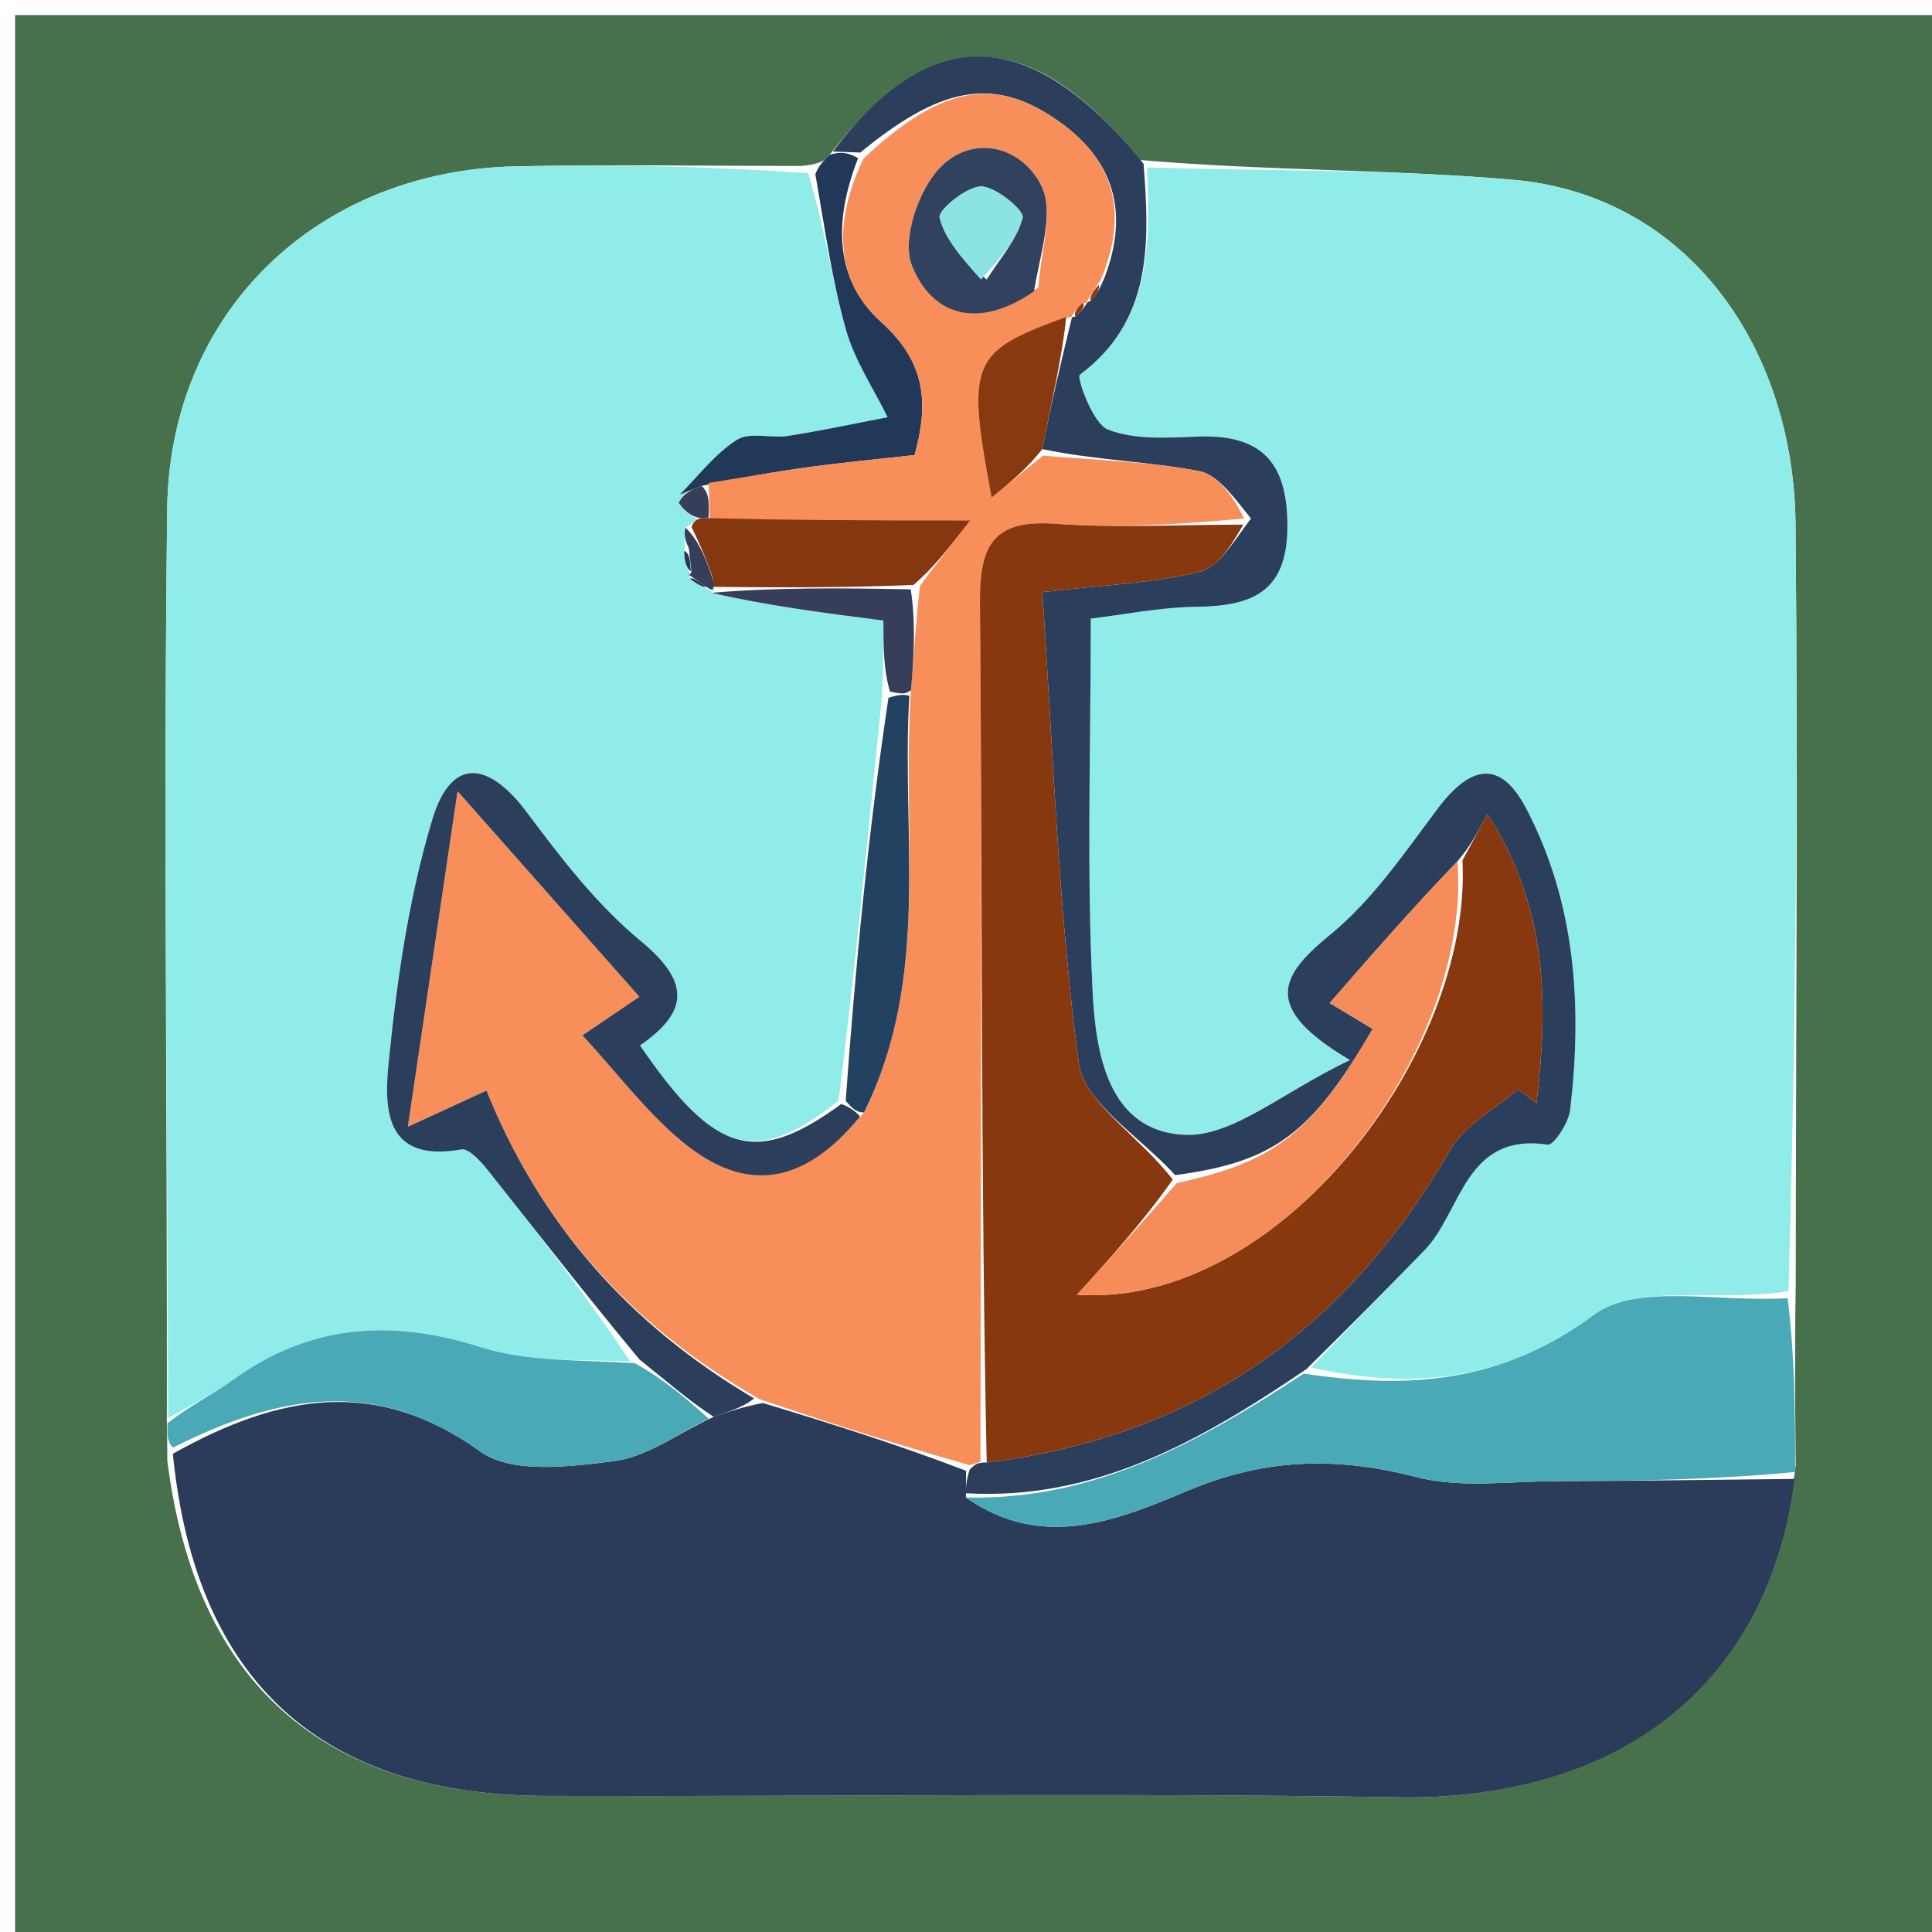
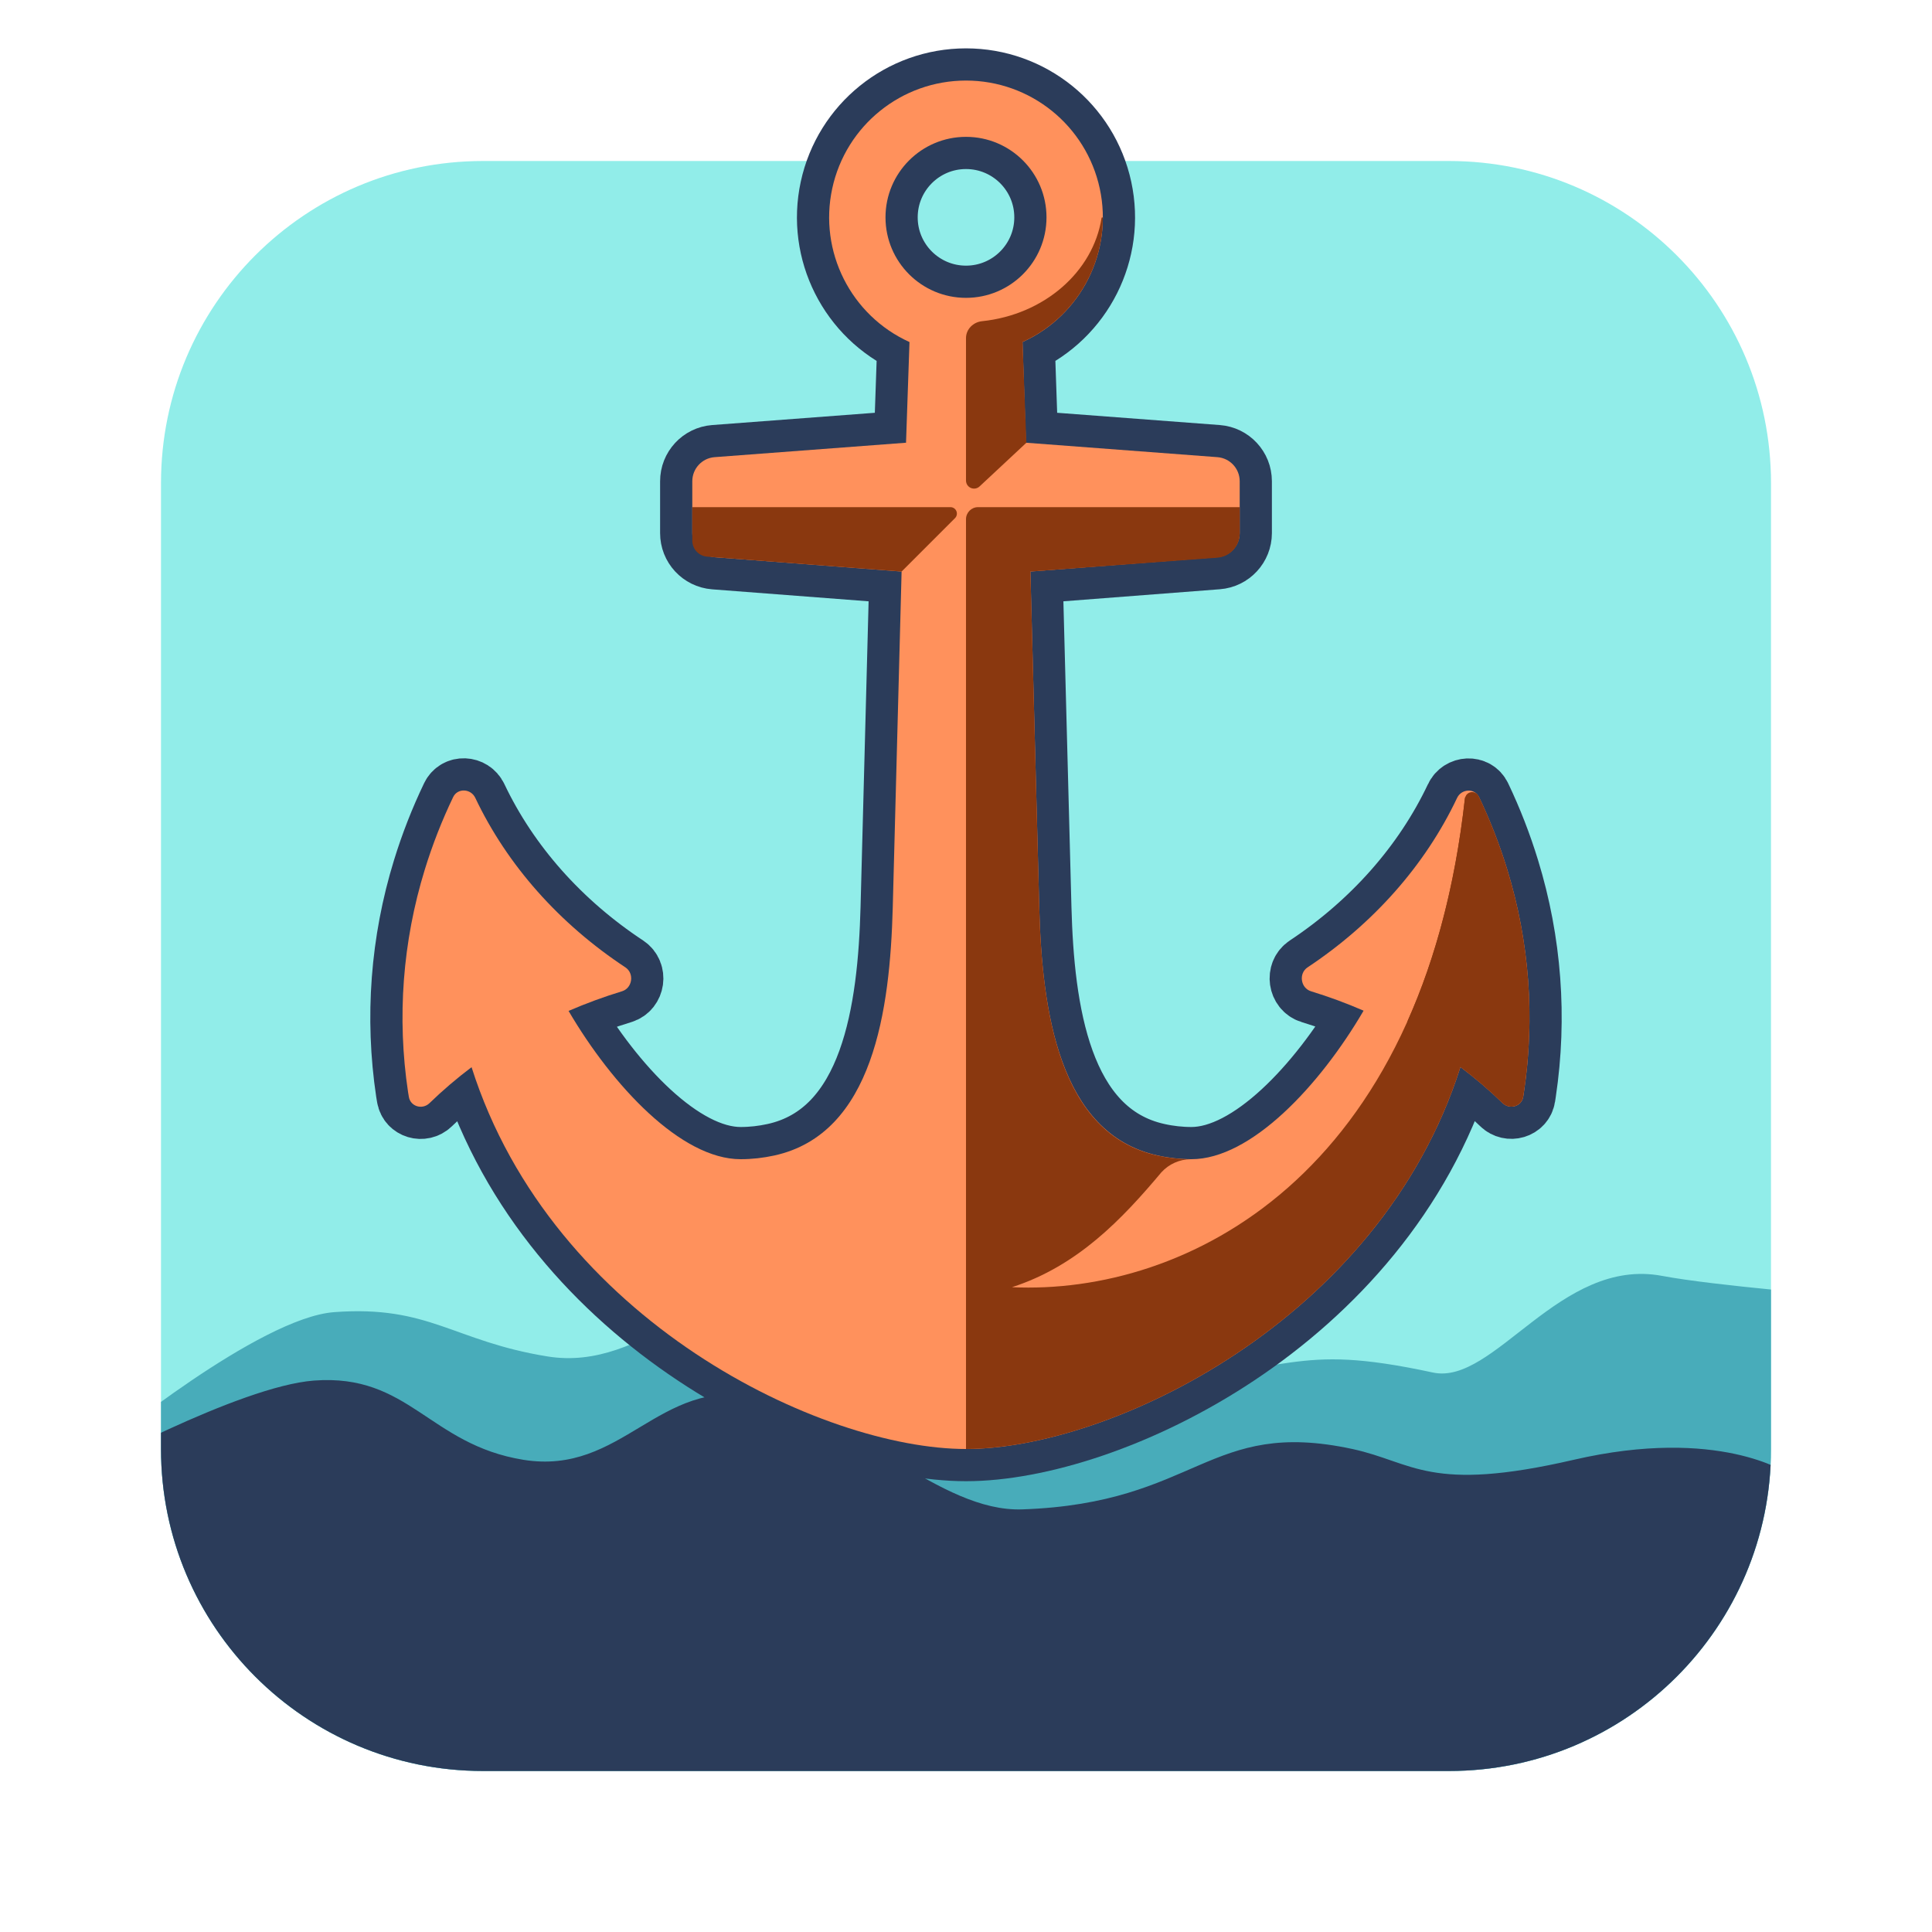
- <svg xmlns="http://www.w3.org/2000/svg" version="1.1" id="Layer_1" x="0px" y="0px" width="100%" viewBox="0 0 128 128" enable-background="new 0 0 128 128" xml:space="preserve">
-   <path fill="#47704C" opacity="1" stroke="none" d=" M129,43   C129,72 129,100.5 129,129   C86.333,129 43.667,129 1,129   C1,86.333 1,43.667 1,1   C43.667,1 86.333,1 129,1   C129,14.833 129,28.667 129,43  M54.829,10.433   C54.56,10.657 54.292,10.881 53.088,10.996   C46.78,10.997 40.47,10.886 34.165,11.021   C21.049,11.301 11.242,20.635 11.078,33.711   C10.826,53.791 11.091,73.877 11.054,94.63   C11.069,95.081 11.085,95.532 11.087,96.794   C12.956,111.478 21.335,118.944 36.175,118.986   C54.998,119.038 73.824,118.769 92.641,119.078   C106.137,119.299 116.997,112.598 118.972,97.06   C118.934,93.363 118.896,89.666 118.973,85.041   C118.983,68.282 119.119,51.522 118.96,34.764   C118.849,22.965 111.782,12.916 100.235,11.91   C92.194,11.209 84.082,11.336 75.527,10.6   C68.287,1.613 61.706,1.432 54.829,10.433  z" />
-   <path fill="#90ECE8" opacity="1" stroke="none" d=" M11.137,93.96   C11.091,73.877 10.826,53.791 11.078,33.711   C11.242,20.635 21.049,11.301 34.165,11.021   C40.47,10.886 46.78,10.997 53.551,11.481   C54.671,15.269 55.139,18.626 56.052,21.857   C56.625,23.883 57.865,25.721 58.806,27.644   C56.611,28.063 54.426,28.535 52.22,28.878   C51.086,29.055 49.664,28.604 48.819,29.14   C47.374,30.058 46.28,31.53 44.962,33.304   C45.554,34.142 46.223,34.444 46.961,34.682   C47.032,34.617 46.903,34.477 46.524,34.313   C46.034,34.401 45.923,34.654 45.433,34.957   C45.249,35.451 45.444,35.895 45.34,36.491   C45.295,37.207 45.551,37.771 45.826,38.22   C45.845,38.105 45.614,38.066 45.708,38.334   C46.256,38.777 46.709,38.953 47.213,39.162   C47.264,39.195 47.332,39.095 47.319,38.975   C47.306,38.855 47.066,38.882 47.139,39.275   C50.868,40.135 54.524,40.602 58.528,41.113   C58.528,42.878 58.528,44.301 58.432,46.14   C57.507,55.275 56.677,63.996 55.56,72.922   C50.06,77.286 47.339,76.479 42.403,69.263   C45.721,66.972 45.668,64.997 42.422,62.319   C39.54,59.94 37.173,56.852 34.912,53.829   C32.32,50.364 29.883,50.188 28.647,54.278   C27.09,59.432 26.306,64.877 25.763,70.254   C25.464,73.214 25.326,77.094 30.562,76.151   C31.053,76.063 31.846,76.933 32.306,77.511   C35.588,81.638 38.82,85.805 41.754,90.2   C38.237,90.081 34.878,90.215 31.865,89.258   C25.9,87.363 20.511,87.727 15.395,91.45   C14.069,92.414 12.561,93.13 11.137,93.96  z" />
-   <path fill="#90ECE8" opacity="1" stroke="none" d=" M76.001,11.092   C84.082,11.336 92.194,11.209 100.235,11.91   C111.782,12.916 118.849,22.965 118.96,34.764   C119.119,51.522 118.983,68.282 118.493,85.545   C113.808,86.292 108.468,84.998 105.633,87.094   C99.55,91.588 93.492,92.078 86.871,90.603   C89.486,87.822 91.933,85.343 94.362,82.847   C96.86,80.281 97.018,75.013 102.544,75.839   C102.934,75.897 103.925,74.394 104.025,73.546   C104.834,66.663 104.405,59.891 101.143,53.617   C99.462,50.382 97.515,50.557 95.227,53.604   C93.049,56.503 90.943,59.615 88.185,61.878   C84.909,64.566 83.419,66.679 89.435,70.229   C84.918,72.402 81.632,75.333 78.49,75.187   C73.379,74.949 72.585,69.714 72.385,65.644   C71.987,57.579 72.267,49.482 72.267,40.984   C74.397,40.731 76.84,40.232 79.288,40.201   C82.97,40.154 85.293,39.225 85.295,34.848   C85.297,30.538 83.503,28.762 79.302,28.925   C77.317,29.002 75.148,29.154 73.39,28.452   C72.394,28.053 71.317,24.996 71.54,24.829   C76.329,21.252 76.173,16.192 76.001,11.092  z" />
-   <path fill="#2B3C5A" opacity="1" stroke="none" d=" M118.896,97.982   C116.997,112.598 106.137,119.299 92.641,119.078   C73.824,118.769 54.998,119.038 36.175,118.986   C21.335,118.944 12.956,111.478 11.451,96.316   C18.538,92.342 24.966,91.231 31.83,96.173   C33.901,97.664 37.755,97.173 40.693,96.802   C42.867,96.528 44.88,94.977 47.281,93.868   C48.462,93.461 49.326,93.181 50.545,92.952   C55.267,94.383 59.635,95.764 64.002,97.443   C63.999,98.138 63.998,98.535 63.996,99.213   C69.08,102.789 74.085,100.7 78.745,98.74   C83.809,96.61 88.574,96.493 93.808,97.853   C96.739,98.615 100.004,98.137 103.119,98.13   C108.378,98.118 113.637,98.035 118.896,97.982  z" />
-   <path fill="#2B3E5C" opacity="1" stroke="none" d=" M63.997,98.932   C63.998,98.535 63.999,98.138 64.241,97.369   C64.641,96.949 64.801,96.9 65.371,96.893   C79.416,95.172 89.261,87.964 96.082,76.174   C97.035,74.527 99.043,73.491 100.562,72.172   C100.976,72.472 101.389,72.773 101.803,73.073   C102.563,66.567 102.592,60.185 98.546,53.932   C97.816,55.286 97.353,56.145 96.56,57.062   C93.547,60.199 90.865,63.276 88.094,66.456   C88.559,66.735 89.753,67.453 90.945,68.169   C86.902,75.1 84.444,76.977 77.859,77.856   C75.463,75.239 71.819,73.054 71.47,70.43   C70.104,60.162 69.779,49.755 69.055,39.23   C73.289,38.733 76.487,38.633 79.52,37.871   C80.804,37.548 81.738,35.834 82.883,34.354   C81.775,33.002 80.728,31.456 79.434,31.21   C76.047,30.566 72.551,30.489 69.056,29.755   C69.684,26.537 70.354,23.751 71.025,20.997   C71.027,21.03 70.964,21.022 71.239,20.972   C71.691,20.611 71.867,20.3 72.046,20.019   C72.049,20.05 71.987,20.043 72.263,19.922   C72.707,19.438 72.875,19.076 73.184,18.375   C74.988,13.62 73.473,10.221 69.751,7.768   C65.668,5.075 62.209,5.824 57,10.106   C56.15,10.073 55.665,10.057 55.179,10.041   C61.706,1.432 68.287,1.613 75.764,10.846   C76.173,16.192 76.329,21.252 71.54,24.829   C71.317,24.996 72.394,28.053 73.39,28.452   C75.148,29.154 77.317,29.002 79.302,28.925   C83.503,28.762 85.297,30.538 85.295,34.848   C85.293,39.225 82.97,40.154 79.288,40.201   C76.84,40.232 74.397,40.731 72.267,40.984   C72.267,49.482 71.987,57.579 72.385,65.644   C72.585,69.714 73.379,74.949 78.49,75.187   C81.632,75.333 84.918,72.402 89.435,70.229   C83.419,66.679 84.909,64.566 88.185,61.878   C90.943,59.615 93.049,56.503 95.227,53.604   C97.515,50.557 99.462,50.382 101.143,53.617   C104.405,59.891 104.834,66.663 104.025,73.546   C103.925,74.394 102.934,75.897 102.544,75.839   C97.018,75.013 96.86,80.281 94.362,82.847   C91.933,85.343 89.486,87.822 86.553,90.709   C79.371,95.594 72.447,99.416 63.997,98.932  z" />
-   <path fill="#49A9B7" opacity="1" stroke="none" d=" M63.996,99.213   C72.447,99.416 79.371,95.594 86.377,91.003   C93.492,92.078 99.55,91.588 105.633,87.094   C108.468,84.998 113.808,86.292 118.435,86.009   C118.896,89.666 118.934,93.363 118.934,97.521   C113.637,98.035 108.378,98.118 103.119,98.13   C100.004,98.137 96.739,98.615 93.808,97.853   C88.574,96.493 83.809,96.61 78.745,98.74   C74.085,100.7 69.08,102.789 63.996,99.213  z" />
-   <path fill="#49A9B7" opacity="1" stroke="none" d=" M46.964,93.995   C44.88,94.977 42.867,96.528 40.693,96.802   C37.755,97.173 33.901,97.664 31.83,96.173   C24.966,91.231 18.538,92.342 11.459,95.91   C11.085,95.532 11.069,95.081 11.095,94.295   C12.561,93.13 14.069,92.414 15.395,91.45   C20.511,87.727 25.9,87.363 31.865,89.258   C34.878,90.215 38.237,90.081 42.058,90.313   C44.106,91.456 45.535,92.725 46.964,93.995  z" />
-   <path fill="#213859" opacity="1" stroke="none" d=" M55.004,10.237   C55.665,10.057 56.15,10.073 56.852,10.479   C55.212,14.649 55.282,18.543 58.373,21.329   C61.324,23.988 61.555,26.664 60.595,30.149   C58.206,30.417 55.922,30.631 53.65,30.939   C51.411,31.242 49.186,31.639 46.476,32.191   C45.678,32.513 45.359,32.641 45.039,32.769   C46.28,31.53 47.374,30.058 48.819,29.14   C49.664,28.604 51.086,29.055 52.22,28.878   C54.426,28.535 56.611,28.063 58.806,27.644   C57.865,25.721 56.625,23.883 56.052,21.857   C55.139,18.626 54.671,15.269 54.019,11.535   C54.292,10.881 54.56,10.657 55.004,10.237  z" />
-   <path fill="#F88F5B" opacity="1" stroke="none" d=" M46.954,31.996   C49.186,31.639 51.411,31.242 53.65,30.939   C55.922,30.631 58.206,30.417 60.595,30.149   C61.555,26.664 61.324,23.988 58.373,21.329   C55.282,18.543 55.212,14.649 57.216,10.496   C62.209,5.824 65.668,5.075 69.751,7.768   C73.473,10.221 74.988,13.62 72.932,18.534   C72.354,19.369 72.17,19.706 71.987,20.043   C71.987,20.043 72.049,20.05 71.776,20.083   C71.324,20.418 71.144,20.72 70.964,21.022   C70.964,21.022 71.027,21.03 70.642,21.034   C64.283,23.309 64.015,23.964 65.695,32.968   C66.964,31.931 68.031,31.058 69.098,30.186   C72.551,30.489 76.047,30.566 79.434,31.21   C80.728,31.456 81.775,33.002 82.425,34.357   C77.918,34.761 73.902,34.994 69.925,34.703   C65.894,34.409 64.891,36.02 64.924,39.87   C65.086,58.862 64.975,77.857 64.961,96.851   C64.801,96.9 64.641,96.949 64.242,97.071   C59.635,95.764 55.267,94.383 50.318,92.698   C41.597,87.716 35.747,80.978 32.23,72.255   C30.734,72.943 29.65,73.442 27.022,74.651   C28.191,66.763 29.175,60.123 30.316,52.419   C35.059,57.783 38.614,61.803 42.359,66.038   C41.407,66.684 40.247,67.471 38.59,68.595   C40.881,71.079 42.775,73.621 45.143,75.593   C49.418,79.153 53.251,78.488 57.242,73.705   C61.725,64.653 59.68,55.241 60.358,45.723   C60.566,43.268 60.666,41.184 60.951,38.81   C61.89,37.554 62.642,36.588 64.285,34.477   C57.672,34.477 52.288,34.477 46.903,34.477   C46.903,34.477 47.032,34.617 47.019,34.225   C46.989,33.221 46.971,32.608 46.954,31.996  M68.8,19.032   C68.924,16.748 69.869,14.049 68.977,12.276   C67.666,9.67 64.4,8.838 62.225,11.165   C60.826,12.662 59.74,15.885 60.413,17.583   C61.746,20.948 64.851,21.845 68.8,19.032  z" />
-   <path fill="#2B3E5B" opacity="1" stroke="none" d=" M56.987,73.976   C53.251,78.488 49.418,79.153 45.143,75.593   C42.775,73.621 40.881,71.079 38.59,68.595   C40.247,67.471 41.407,66.684 42.359,66.038   C38.614,61.803 35.059,57.783 30.316,52.419   C29.175,60.123 28.191,66.763 27.022,74.651   C29.65,73.442 30.734,72.943 32.23,72.255   C35.747,80.978 41.597,87.716 49.963,92.648   C49.326,93.181 48.462,93.461 47.281,93.868   C45.535,92.725 44.106,91.456 42.372,90.073   C38.82,85.805 35.588,81.638 32.306,77.511   C31.846,76.933 31.053,76.063 30.562,76.151   C25.326,77.094 25.464,73.214 25.763,70.254   C26.306,64.877 27.09,59.432 28.647,54.278   C29.883,50.188 32.32,50.364 34.912,53.829   C37.173,56.852 39.54,59.94 42.422,62.319   C45.668,64.997 45.721,66.972 42.403,69.263   C47.339,76.479 50.06,77.286 55.742,73.139   C56.469,73.427 56.728,73.701 56.987,73.976  z" />
-   <path fill="#234262" opacity="1" stroke="none" d=" M57.242,73.705   C56.728,73.701 56.469,73.427 56.029,72.935   C56.677,63.996 57.507,55.275 58.863,46.231   C59.676,45.969 59.963,46.031 60.25,46.093   C59.68,55.241 61.725,64.653 57.242,73.705  z" />
-   <path fill="#85370F" opacity="1" stroke="none" d=" M46.524,34.313   C52.288,34.477 57.672,34.477 64.285,34.477   C62.642,36.588 61.89,37.554 60.525,38.756   C55.631,38.954 51.349,38.918 47.066,38.882   C47.066,38.882 47.306,38.855 47.205,38.234   C46.674,36.711 46.244,35.809 45.813,34.907   C45.923,34.654 46.034,34.401 46.524,34.313  z" />
-   <path fill="#373E59" opacity="1" stroke="none" d=" M47.139,39.275   C51.349,38.918 55.631,38.954 60.339,39.045   C60.666,41.184 60.566,43.268 60.358,45.723   C59.963,46.031 59.676,45.969 58.959,45.816   C58.528,44.301 58.528,42.878 58.528,41.113   C54.524,40.602 50.868,40.135 47.139,39.275  z" />
-   <path fill="#373E59" opacity="1" stroke="none" d=" M45.433,34.957   C46.244,35.809 46.674,36.711 47.218,38.354   C47.332,39.095 47.264,39.195 46.826,38.898   C46.13,38.424 45.872,38.245 45.614,38.066   C45.614,38.066 45.845,38.105 45.792,37.72   C45.706,37.003 45.673,36.671 45.64,36.34   C45.444,35.895 45.249,35.451 45.433,34.957  z" />
-   <path fill="#373E59" opacity="1" stroke="none" d=" M46.476,32.191   C46.971,32.608 46.989,33.221 46.949,34.29   C46.223,34.444 45.554,34.142 44.962,33.304   C45.359,32.641 45.678,32.513 46.476,32.191  z" />
-   <path fill="#213859" opacity="1" stroke="none" d=" M45.708,38.334   C45.872,38.245 46.13,38.424 46.775,38.865   C46.709,38.953 46.256,38.777 45.708,38.334  z" />
-   <path fill="#213859" opacity="1" stroke="none" d=" M45.34,36.491   C45.673,36.671 45.706,37.003 45.773,37.835   C45.551,37.771 45.295,37.207 45.34,36.491  z" />
-   <path fill="#88380F" opacity="1" stroke="none" d=" M65.371,96.893   C64.975,77.857 65.086,58.862 64.924,39.87   C64.891,36.02 65.894,34.409 69.925,34.703   C73.902,34.994 77.918,34.761 82.374,34.756   C81.738,35.834 80.804,37.548 79.52,37.871   C76.487,38.633 73.289,38.733 69.055,39.23   C69.779,49.755 70.104,60.162 71.47,70.43   C71.819,73.054 75.463,75.239 77.699,78.152   C75.635,81.067 73.467,83.454 71.355,85.779   C84.742,86.692 97.552,69.721 96.891,57.003   C97.353,56.145 97.816,55.286 98.546,53.932   C102.592,60.185 102.563,66.567 101.803,73.073   C101.389,72.773 100.976,72.472 100.562,72.172   C99.043,73.491 97.035,74.527 96.082,76.174   C89.261,87.964 79.416,95.172 65.371,96.893  z" />
-   <path fill="#F58C5A" opacity="1" stroke="none" d=" M96.56,57.062   C97.552,69.721 84.742,86.692 71.355,85.779   C73.467,83.454 75.635,81.067 77.963,78.383   C84.444,76.977 86.902,75.1 90.945,68.169   C89.753,67.453 88.559,66.735 88.094,66.456   C90.865,63.276 93.547,60.199 96.56,57.062  z" />
-   <path fill="#893910" opacity="1" stroke="none" d=" M69.056,29.755   C68.031,31.058 66.964,31.931 65.695,32.968   C64.015,23.964 64.283,23.309 70.641,21.002   C70.354,23.751 69.684,26.537 69.056,29.755  z" />
-   <path fill="#893910" opacity="1" stroke="none" d=" M71.239,20.972   C71.144,20.72 71.324,20.418 71.773,20.052   C71.867,20.3 71.691,20.611 71.239,20.972  z" />
-   <path fill="#893910" opacity="1" stroke="none" d=" M72.263,19.922   C72.17,19.706 72.354,19.369 72.79,18.873   C72.875,19.076 72.707,19.438 72.263,19.922  z" />
-   <path fill="#30425D" opacity="1" stroke="none" d=" M68.506,19.297   C64.851,21.845 61.746,20.948 60.413,17.583   C59.74,15.885 60.826,12.662 62.225,11.165   C64.4,8.838 67.666,9.67 68.977,12.276   C69.869,14.049 68.924,16.748 68.506,19.297  M65.37,18.52   C66.221,17.17 67.372,15.897 67.75,14.426   C67.873,13.947 65.977,12.357 65.003,12.356   C64.029,12.355 62.129,13.94 62.251,14.419   C62.626,15.892 63.774,17.168 65.37,18.52  z" />
-   <path fill="#8CE4E2" opacity="1" stroke="none" d=" M64.996,18.52   C63.774,17.168 62.626,15.892 62.251,14.419   C62.129,13.94 64.029,12.355 65.003,12.356   C65.977,12.357 67.873,13.947 67.75,14.426   C67.372,15.897 66.221,17.17 64.996,18.52  z" />
+ <svg xmlns="http://www.w3.org/2000/svg" viewBox="0 0 240 240">
+   <g clip-path="url(#a)">
+     <path d="M20 20h200v200H20z" fill="#91EDE9" />
+     <path d="M229 223H13v-43.5s19.18-15.8 28.5-16.5c11.84-.89 14.78 3.6 26.5 5.5 12.33 2 20.25-10.9 32.5-8.5 12.5 2.44 28.67 11.86 39 11.5 21.84-.76 20.55-4.87 38.5-1 7.63 1.65 15.77-14.42 28.5-12 6.45 1.22 22.5 2.5 22.5 2.5v62Z" fill="#48ACBA" />
+     <path d="M222 223H10v-40s19.68-10.8 29-11.5c11.84-.89 14.28 7.93 26 9.84 12.33 2 16.75-10.24 29-7.84 12.5 2.44 22.67 14.36 33 14 21.84-.76 23.05-11.37 41-7.5 7.63 1.65 9.5 5.5 27.5 1.34S222 183 222 183v40Z" fill="#2B3C5A" />
+   </g>
+   <path d="M127.02 42.49a17 17 0 1 0-14.04 0L112.55 55h-.05l-23.73 1.79a3 3 0 0 0-2.77 3v6.43a3 3 0 0 0 2.77 3L112 71l-1.1 41.77c-.34 12.61-2.4 28.07-14.71 30.77-1.37.3-2.77.46-4.19.46-7.39 0-15.91-9.1-21.37-18.42a62.7 62.7 0 0 1 6.64-2.44c1.3-.4 1.55-2.22.42-2.97-8.18-5.4-14.67-12.67-18.65-21.06-.55-1.16-2.2-1.24-2.75-.09a65.07 65.07 0 0 0-3.52 9 62.4 62.4 0 0 0-2.08 27.64l.1.6c.2 1.2 1.68 1.63 2.56.78a55.43 55.43 0 0 1 5.23-4.47C68.63 164.2 102.22 180 120 180c17.79 0 51.39-15.82 61.42-47.45a55.38 55.38 0 0 1 5.24 4.48c.87.85 2.37.42 2.56-.78l.05-.32.04-.27a62.57 62.57 0 0 0-2.07-27.63 65.21 65.21 0 0 0-3.5-9c-.54-1.15-2.2-1.06-2.74.1-3.97 8.38-10.43 15.64-18.57 21.04-1.13.75-.87 2.57.43 2.97a61.98 61.98 0 0 1 6.53 2.41c-5.46 9.34-14 18.45-21.39 18.45a19.4 19.4 0 0 1-4.18-.46c-12.33-2.7-14.38-18.16-14.72-30.77L128 71l23.23-1.79a3 3 0 0 0 2.77-2.99v-6.44a3 3 0 0 0-2.77-2.99L127.5 55h-.05l-.43-12.51ZM130 27a10 10 0 1 1-20 0 10 10 0 0 1 20 0Z" fill="#FF915C" stroke="#2B3C5A" stroke-width="8" paint-order="stroke" />
+   <path d="M86 67.15a2 2 0 0 0 1.85 2L112 71l6.63-6.63a.8.8 0 0 0-.56-1.37H86v4.15ZM182.12 98.81a.9.9 0 0 1 1.57.1 65.26 65.26 0 0 1 3.55 9.12 62.57 62.57 0 0 1 1.98 28.22c-.2 1.2-1.69 1.63-2.57.78a56.69 56.69 0 0 0-11.09-8.36 1.55 1.55 0 0 1-.64-1.98c3.37-7.58 5.85-16.67 7.05-27.47a.94.94 0 0 1 .15-.4Z" fill="#8A380F" />
+   <path d="m127 42 .5 13-5.82 5.43a1 1 0 0 1-1.68-.73V42h7Zm57 78c-4 40-44 60-64 60V64.5a1.5 1.5 0 0 1 1.5-1.5H154v3.29a3 3 0 0 1-2.7 2.98L128 71l1.1 41.77c.34 12.61 2.37 28.1 14.7 30.78a19 19 0 0 0 4.13.45 5 5 0 0 0-3.65 1.62c-4.87 5.8-10.4 11.64-18.57 14.28 21.5 1 51.1-13.63 56.29-60.9l2 21Z" fill="#8A380F" />
+   <path d="M122 39.9c-1.1.11-2 1-2 2.1s.9 2.01 2 1.88a17 17 0 0 0 10.02-4.86A17 17 0 0 0 137 27.08a.08.08 0 0 0-.08-.08.08.08 0 0 0-.08.07C135.79 33.8 129.67 39.1 122 39.9Z" fill="#8A380F" />
+   <clipPath id="a">
+     <rect x="20" y="20" width="200" height="200" rx="40" />
+   </clipPath>
</svg>
